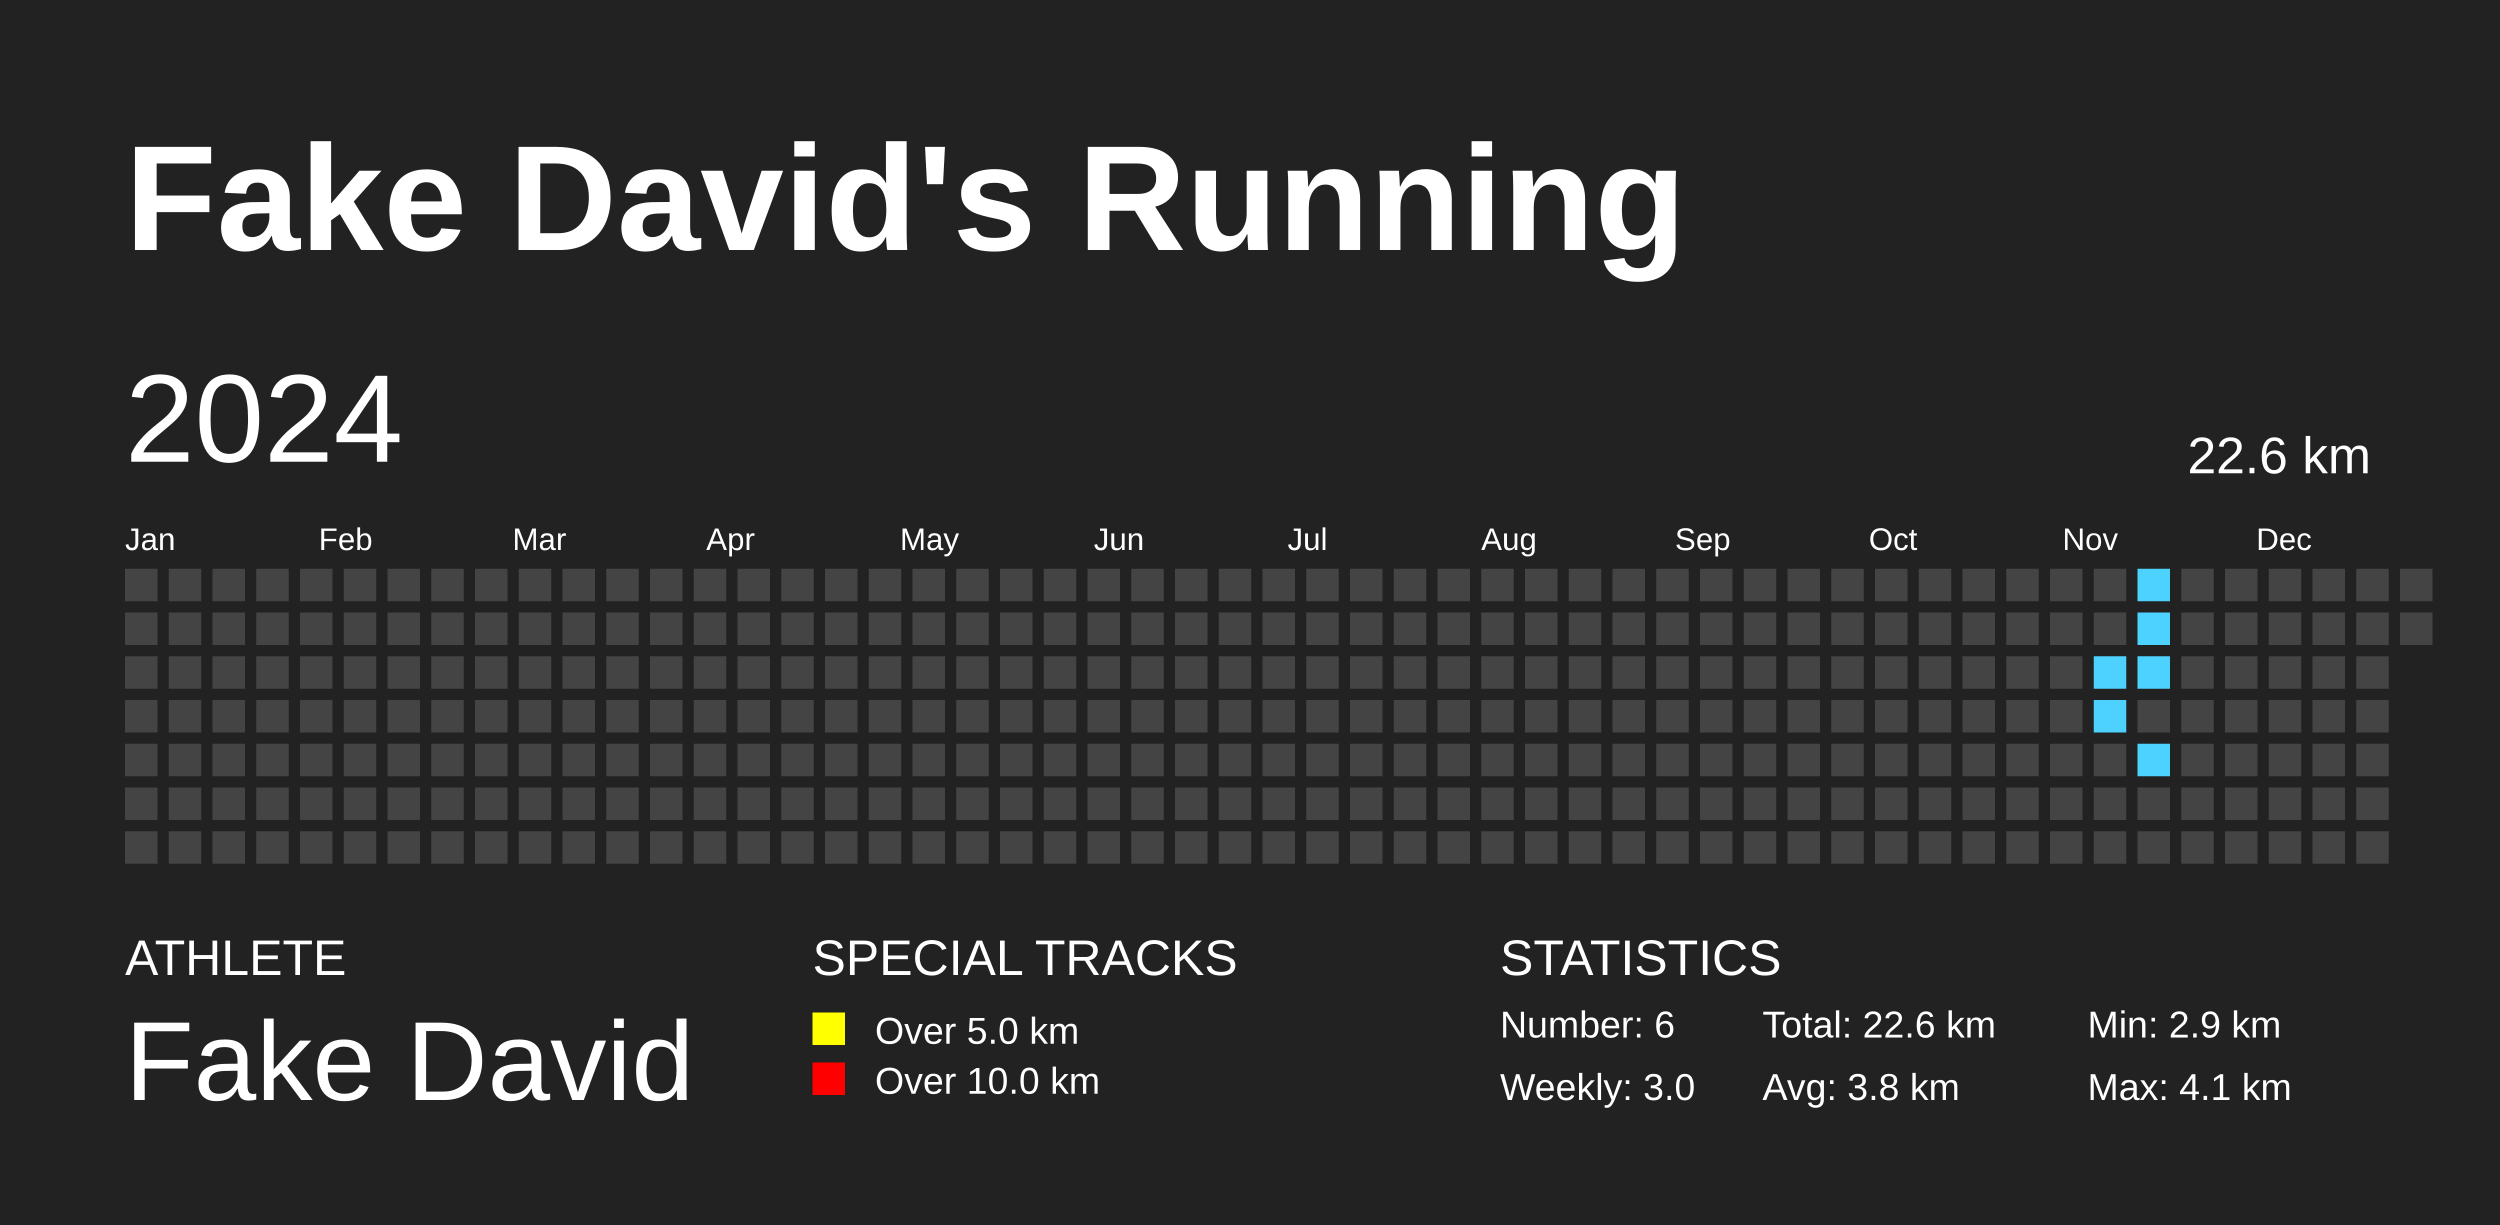
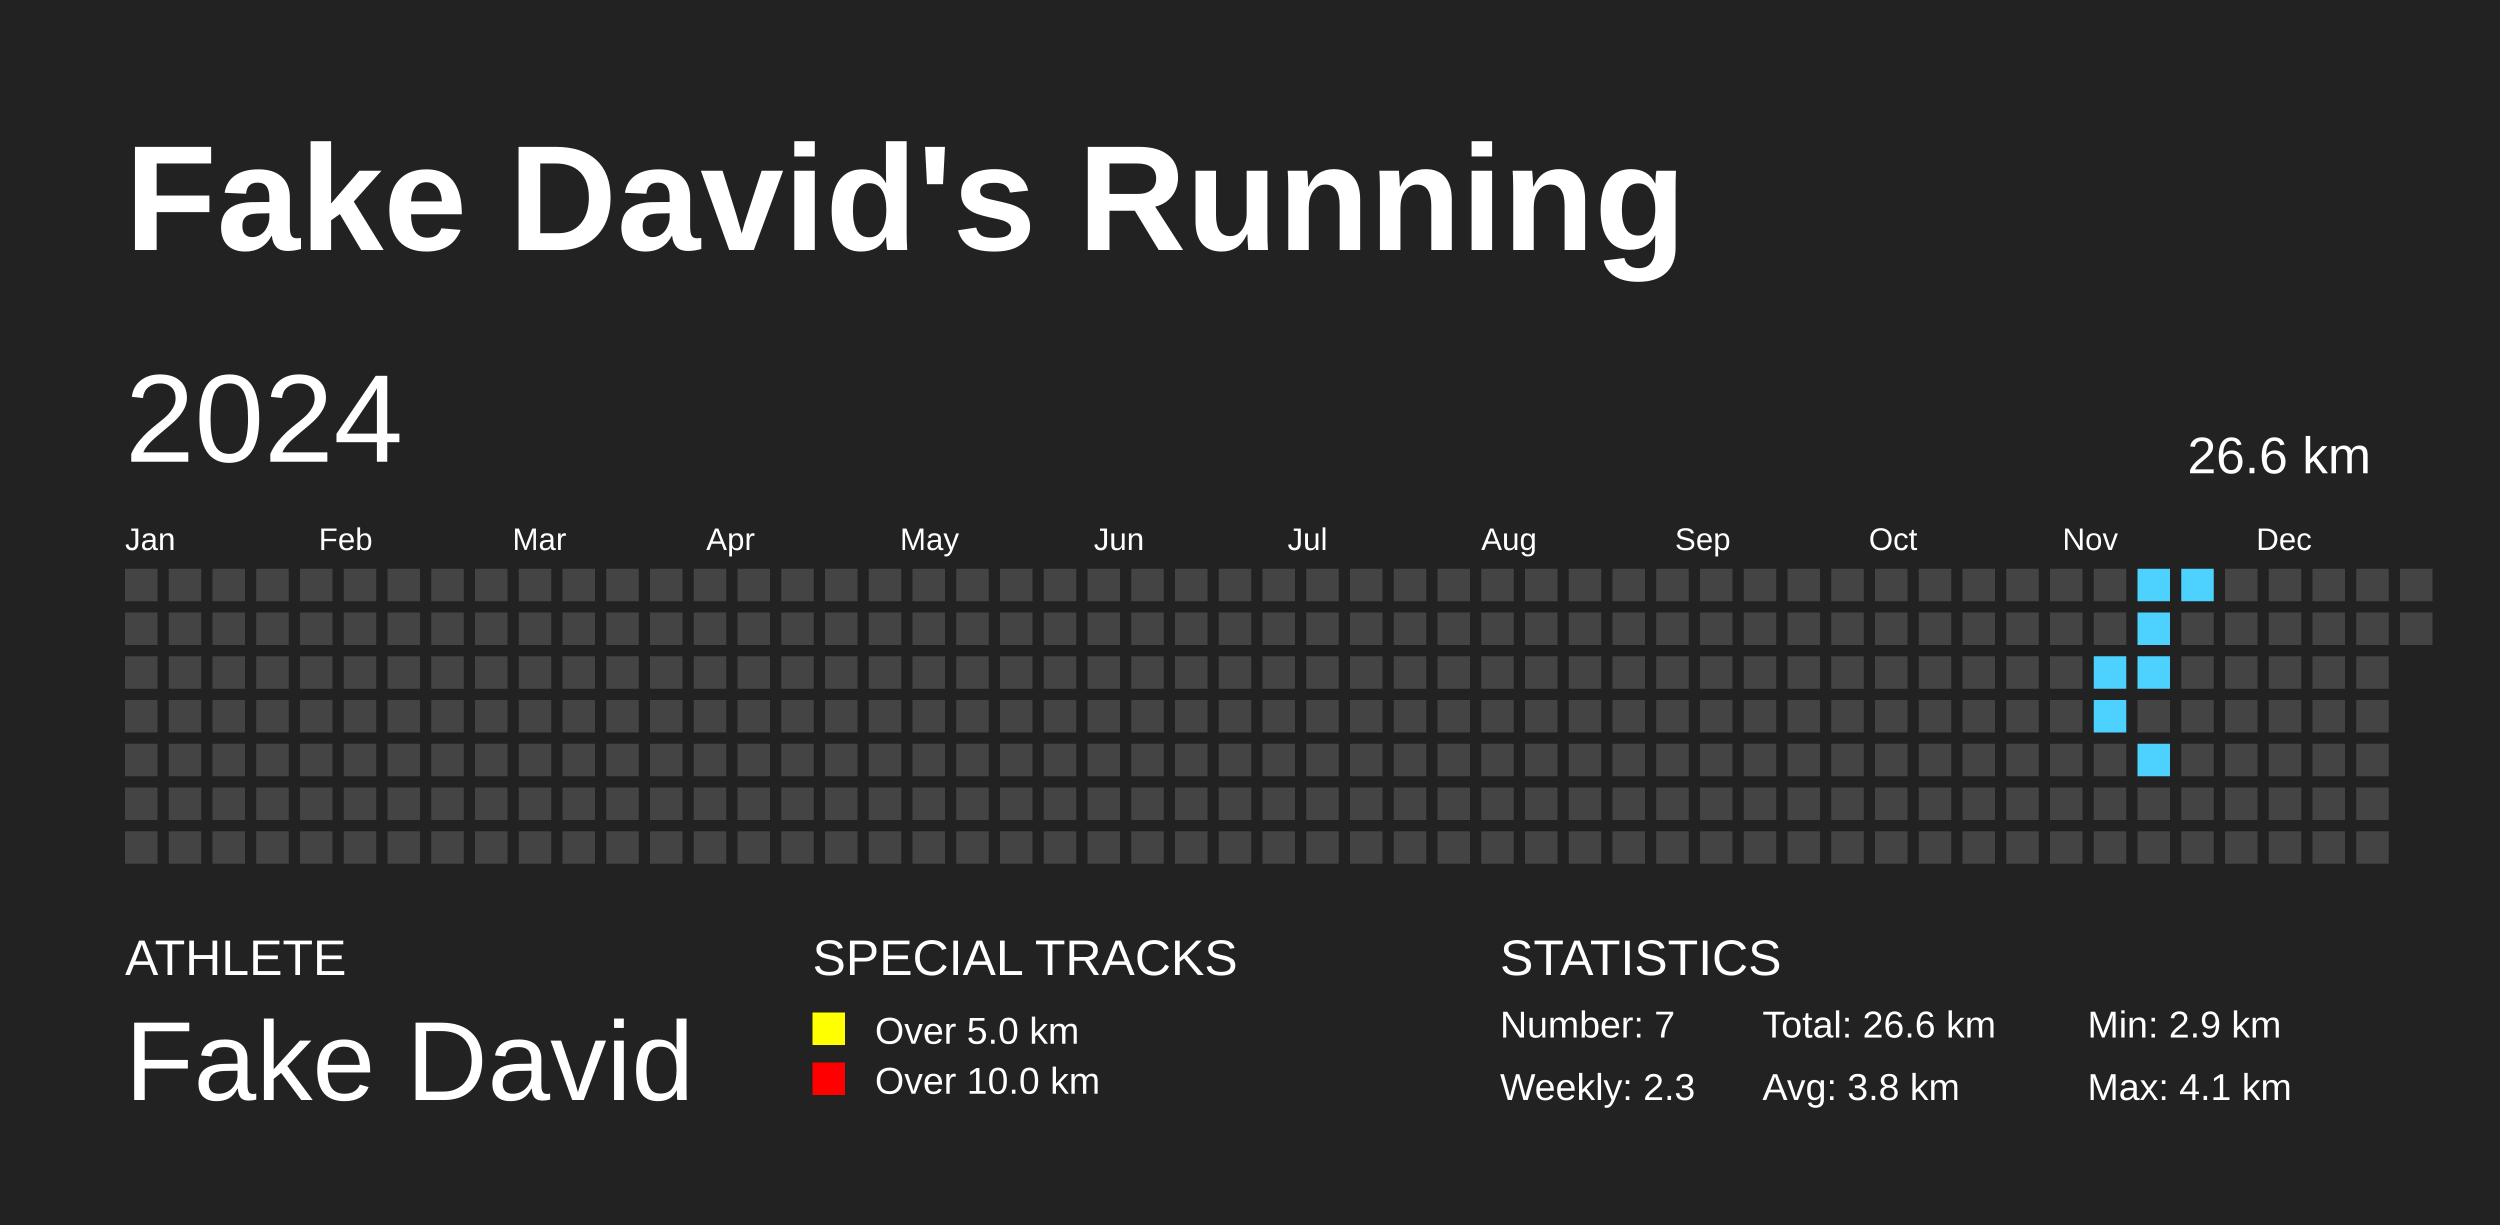
<svg xmlns="http://www.w3.org/2000/svg" baseProfile="full" height="98mm" version="1.1" viewBox="0,0,200,98" width="200mm">
  <defs />
  <rect fill="#222222" height="98" width="200" x="0" y="0" />
  <text fill="#FFFFFF" style="font-size:12px; font-family:Arial; font-weight:bold;" x="10" y="20">Fake David's Running</text>
  <text fill="#FFFFFF" style="font-size:4px; font-family:Arial" x="10" y="78">ATHLETE</text>
  <text fill="#FFFFFF" style="font-size:9px; font-family:Arial" x="10" y="88">Fake David</text>
  <text fill="#FFFFFF" style="font-size:4px; font-family:Arial" x="65" y="78">SPECIAL TRACKS</text>
  <rect fill="yellow" height="2.6" width="2.6" x="65" y="81" />
  <text fill="#FFFFFF" style="font-size:3px; font-family:Arial" x="70" y="83.5">Over 5.0 km</text>
  <rect fill="red" height="2.6" width="2.6" x="65" y="85" />
  <text fill="#FFFFFF" style="font-size:3px; font-family:Arial" x="70" y="87.5">Over 10.0 km</text>
  <text fill="#FFFFFF" style="font-size:4px; font-family:Arial" x="120" y="78">STATISTICS</text>
-   <text fill="#FFFFFF" style="font-size:3px; font-family:Arial" x="120" y="83">Number: 6</text>
-   <text fill="#FFFFFF" style="font-size:3px; font-family:Arial" x="120" y="88">Weekly: 3.0</text>
-   <text fill="#FFFFFF" style="font-size:3px; font-family:Arial" x="141" y="83">Total: 22.6 km</text>
+   <text fill="#FFFFFF" style="font-size:3px; font-family:Arial" x="120" y="83">Number: 7</text>
+   <text fill="#FFFFFF" style="font-size:3px; font-family:Arial" x="120" y="88">Weekly: 2.3</text>
+   <text fill="#FFFFFF" style="font-size:3px; font-family:Arial" x="141" y="83">Total: 26.6 km</text>
  <text fill="#FFFFFF" style="font-size:3px; font-family:Arial" x="141" y="88">Avg: 3.8 km</text>
  <text fill="#FFFFFF" style="font-size:3px; font-family:Arial" x="167" y="83">Min: 2.9 km</text>
  <text fill="#FFFFFF" style="font-size:3px; font-family:Arial" x="167" y="88">Max: 4.1 km</text>
  <text dominant-baseline="hanging" fill="#FFFFFF" style="font-size:10.0px; font-family:Arial;" x="10" y="30">2024</text>
-   <text dominant-baseline="hanging" fill="#FFFFFF" style="font-size:4.125px; font-family:Arial;" x="175" y="35">22.6 km</text>
+   <text dominant-baseline="hanging" fill="#FFFFFF" style="font-size:4.125px; font-family:Arial;" x="175" y="35">26.6 km</text>
  <text fill="#FFFFFF" style="font-size:2.5px; font-family:Arial" x="10.0" y="44">Jan</text>
  <text fill="#FFFFFF" style="font-size:2.5px; font-family:Arial" x="25.5" y="44">Feb</text>
  <text fill="#FFFFFF" style="font-size:2.5px; font-family:Arial" x="41.0" y="44">Mar</text>
  <text fill="#FFFFFF" style="font-size:2.5px; font-family:Arial" x="56.5" y="44">Apr</text>
  <text fill="#FFFFFF" style="font-size:2.5px; font-family:Arial" x="72.0" y="44">May</text>
  <text fill="#FFFFFF" style="font-size:2.5px; font-family:Arial" x="87.5" y="44">Jun</text>
  <text fill="#FFFFFF" style="font-size:2.5px; font-family:Arial" x="103.0" y="44">Jul</text>
  <text fill="#FFFFFF" style="font-size:2.5px; font-family:Arial" x="118.5" y="44">Aug</text>
  <text fill="#FFFFFF" style="font-size:2.5px; font-family:Arial" x="134.0" y="44">Sep</text>
  <text fill="#FFFFFF" style="font-size:2.5px; font-family:Arial" x="149.5" y="44">Oct</text>
  <text fill="#FFFFFF" style="font-size:2.5px; font-family:Arial" x="165.0" y="44">Nov</text>
  <text fill="#FFFFFF" style="font-size:2.5px; font-family:Arial" x="180.5" y="44">Dec</text>
  <rect fill="#444444" height="2.6" width="2.6" x="10.0" y="45.5" />
  <rect fill="#444444" height="2.6" width="2.6" x="10.0" y="49.0" />
  <rect fill="#444444" height="2.6" width="2.6" x="10.0" y="52.5" />
  <rect fill="#444444" height="2.6" width="2.6" x="10.0" y="56.0" />
  <rect fill="#444444" height="2.6" width="2.6" x="10.0" y="59.5" />
  <rect fill="#444444" height="2.6" width="2.6" x="10.0" y="63.0" />
  <rect fill="#444444" height="2.6" width="2.6" x="10.0" y="66.5" />
  <rect fill="#444444" height="2.6" width="2.6" x="13.5" y="45.5" />
  <rect fill="#444444" height="2.6" width="2.6" x="13.5" y="49.0" />
  <rect fill="#444444" height="2.6" width="2.6" x="13.5" y="52.5" />
  <rect fill="#444444" height="2.6" width="2.6" x="13.5" y="56.0" />
  <rect fill="#444444" height="2.6" width="2.6" x="13.5" y="59.5" />
  <rect fill="#444444" height="2.6" width="2.6" x="13.5" y="63.0" />
  <rect fill="#444444" height="2.6" width="2.6" x="13.5" y="66.5" />
  <rect fill="#444444" height="2.6" width="2.6" x="17.0" y="45.5" />
  <rect fill="#444444" height="2.6" width="2.6" x="17.0" y="49.0" />
  <rect fill="#444444" height="2.6" width="2.6" x="17.0" y="52.5" />
  <rect fill="#444444" height="2.6" width="2.6" x="17.0" y="56.0" />
  <rect fill="#444444" height="2.6" width="2.6" x="17.0" y="59.5" />
  <rect fill="#444444" height="2.6" width="2.6" x="17.0" y="63.0" />
  <rect fill="#444444" height="2.6" width="2.6" x="17.0" y="66.5" />
  <rect fill="#444444" height="2.6" width="2.6" x="20.5" y="45.5" />
  <rect fill="#444444" height="2.6" width="2.6" x="20.5" y="49.0" />
  <rect fill="#444444" height="2.6" width="2.6" x="20.5" y="52.5" />
  <rect fill="#444444" height="2.6" width="2.6" x="20.5" y="56.0" />
  <rect fill="#444444" height="2.6" width="2.6" x="20.5" y="59.5" />
  <rect fill="#444444" height="2.6" width="2.6" x="20.5" y="63.0" />
  <rect fill="#444444" height="2.6" width="2.6" x="20.5" y="66.5" />
  <rect fill="#444444" height="2.6" width="2.6" x="24.0" y="45.5" />
  <rect fill="#444444" height="2.6" width="2.6" x="24.0" y="49.0" />
  <rect fill="#444444" height="2.6" width="2.6" x="24.0" y="52.5" />
  <rect fill="#444444" height="2.6" width="2.6" x="24.0" y="56.0" />
  <rect fill="#444444" height="2.6" width="2.6" x="24.0" y="59.5" />
  <rect fill="#444444" height="2.6" width="2.6" x="24.0" y="63.0" />
  <rect fill="#444444" height="2.6" width="2.6" x="24.0" y="66.5" />
  <rect fill="#444444" height="2.6" width="2.6" x="27.5" y="45.5" />
  <rect fill="#444444" height="2.6" width="2.6" x="27.5" y="49.0" />
  <rect fill="#444444" height="2.6" width="2.6" x="27.5" y="52.5" />
  <rect fill="#444444" height="2.6" width="2.6" x="27.5" y="56.0" />
  <rect fill="#444444" height="2.6" width="2.6" x="27.5" y="59.5" />
  <rect fill="#444444" height="2.6" width="2.6" x="27.5" y="63.0" />
  <rect fill="#444444" height="2.6" width="2.6" x="27.5" y="66.5" />
  <rect fill="#444444" height="2.6" width="2.6" x="31.0" y="45.5" />
  <rect fill="#444444" height="2.6" width="2.6" x="31.0" y="49.0" />
  <rect fill="#444444" height="2.6" width="2.6" x="31.0" y="52.5" />
  <rect fill="#444444" height="2.6" width="2.6" x="31.0" y="56.0" />
  <rect fill="#444444" height="2.6" width="2.6" x="31.0" y="59.5" />
  <rect fill="#444444" height="2.6" width="2.6" x="31.0" y="63.0" />
  <rect fill="#444444" height="2.6" width="2.6" x="31.0" y="66.5" />
  <rect fill="#444444" height="2.6" width="2.6" x="34.5" y="45.5" />
  <rect fill="#444444" height="2.6" width="2.6" x="34.5" y="49.0" />
  <rect fill="#444444" height="2.6" width="2.6" x="34.5" y="52.5" />
  <rect fill="#444444" height="2.6" width="2.6" x="34.5" y="56.0" />
  <rect fill="#444444" height="2.6" width="2.6" x="34.5" y="59.5" />
  <rect fill="#444444" height="2.6" width="2.6" x="34.5" y="63.0" />
  <rect fill="#444444" height="2.6" width="2.6" x="34.5" y="66.5" />
  <rect fill="#444444" height="2.6" width="2.6" x="38.0" y="45.5" />
  <rect fill="#444444" height="2.6" width="2.6" x="38.0" y="49.0" />
  <rect fill="#444444" height="2.6" width="2.6" x="38.0" y="52.5" />
  <rect fill="#444444" height="2.6" width="2.6" x="38.0" y="56.0" />
  <rect fill="#444444" height="2.6" width="2.6" x="38.0" y="59.5" />
  <rect fill="#444444" height="2.6" width="2.6" x="38.0" y="63.0" />
  <rect fill="#444444" height="2.6" width="2.6" x="38.0" y="66.5" />
  <rect fill="#444444" height="2.6" width="2.6" x="41.5" y="45.5" />
  <rect fill="#444444" height="2.6" width="2.6" x="41.5" y="49.0" />
  <rect fill="#444444" height="2.6" width="2.6" x="41.5" y="52.5" />
  <rect fill="#444444" height="2.6" width="2.6" x="41.5" y="56.0" />
  <rect fill="#444444" height="2.6" width="2.6" x="41.5" y="59.5" />
  <rect fill="#444444" height="2.6" width="2.6" x="41.5" y="63.0" />
  <rect fill="#444444" height="2.6" width="2.6" x="41.5" y="66.5" />
  <rect fill="#444444" height="2.6" width="2.6" x="45.0" y="45.5" />
  <rect fill="#444444" height="2.6" width="2.6" x="45.0" y="49.0" />
  <rect fill="#444444" height="2.6" width="2.6" x="45.0" y="52.5" />
  <rect fill="#444444" height="2.6" width="2.6" x="45.0" y="56.0" />
  <rect fill="#444444" height="2.6" width="2.6" x="45.0" y="59.5" />
  <rect fill="#444444" height="2.6" width="2.6" x="45.0" y="63.0" />
  <rect fill="#444444" height="2.6" width="2.6" x="45.0" y="66.5" />
  <rect fill="#444444" height="2.6" width="2.6" x="48.5" y="45.5" />
  <rect fill="#444444" height="2.6" width="2.6" x="48.5" y="49.0" />
  <rect fill="#444444" height="2.6" width="2.6" x="48.5" y="52.5" />
  <rect fill="#444444" height="2.6" width="2.6" x="48.5" y="56.0" />
  <rect fill="#444444" height="2.6" width="2.6" x="48.5" y="59.5" />
  <rect fill="#444444" height="2.6" width="2.6" x="48.5" y="63.0" />
  <rect fill="#444444" height="2.6" width="2.6" x="48.5" y="66.5" />
  <rect fill="#444444" height="2.6" width="2.6" x="52.0" y="45.5" />
  <rect fill="#444444" height="2.6" width="2.6" x="52.0" y="49.0" />
  <rect fill="#444444" height="2.6" width="2.6" x="52.0" y="52.5" />
  <rect fill="#444444" height="2.6" width="2.6" x="52.0" y="56.0" />
  <rect fill="#444444" height="2.6" width="2.6" x="52.0" y="59.5" />
  <rect fill="#444444" height="2.6" width="2.6" x="52.0" y="63.0" />
  <rect fill="#444444" height="2.6" width="2.6" x="52.0" y="66.5" />
  <rect fill="#444444" height="2.6" width="2.6" x="55.5" y="45.5" />
  <rect fill="#444444" height="2.6" width="2.6" x="55.5" y="49.0" />
  <rect fill="#444444" height="2.6" width="2.6" x="55.5" y="52.5" />
  <rect fill="#444444" height="2.6" width="2.6" x="55.5" y="56.0" />
  <rect fill="#444444" height="2.6" width="2.6" x="55.5" y="59.5" />
  <rect fill="#444444" height="2.6" width="2.6" x="55.5" y="63.0" />
  <rect fill="#444444" height="2.6" width="2.6" x="55.5" y="66.5" />
  <rect fill="#444444" height="2.6" width="2.6" x="59.0" y="45.5" />
  <rect fill="#444444" height="2.6" width="2.6" x="59.0" y="49.0" />
  <rect fill="#444444" height="2.6" width="2.6" x="59.0" y="52.5" />
  <rect fill="#444444" height="2.6" width="2.6" x="59.0" y="56.0" />
  <rect fill="#444444" height="2.6" width="2.6" x="59.0" y="59.5" />
  <rect fill="#444444" height="2.6" width="2.6" x="59.0" y="63.0" />
  <rect fill="#444444" height="2.6" width="2.6" x="59.0" y="66.5" />
  <rect fill="#444444" height="2.6" width="2.6" x="62.5" y="45.5" />
  <rect fill="#444444" height="2.6" width="2.6" x="62.5" y="49.0" />
  <rect fill="#444444" height="2.6" width="2.6" x="62.5" y="52.5" />
  <rect fill="#444444" height="2.6" width="2.6" x="62.5" y="56.0" />
  <rect fill="#444444" height="2.6" width="2.6" x="62.5" y="59.5" />
  <rect fill="#444444" height="2.6" width="2.6" x="62.5" y="63.0" />
  <rect fill="#444444" height="2.6" width="2.6" x="62.5" y="66.5" />
  <rect fill="#444444" height="2.6" width="2.6" x="66.0" y="45.5" />
  <rect fill="#444444" height="2.6" width="2.6" x="66.0" y="49.0" />
  <rect fill="#444444" height="2.6" width="2.6" x="66.0" y="52.5" />
  <rect fill="#444444" height="2.6" width="2.6" x="66.0" y="56.0" />
  <rect fill="#444444" height="2.6" width="2.6" x="66.0" y="59.5" />
  <rect fill="#444444" height="2.6" width="2.6" x="66.0" y="63.0" />
  <rect fill="#444444" height="2.6" width="2.6" x="66.0" y="66.5" />
  <rect fill="#444444" height="2.6" width="2.6" x="69.5" y="45.5" />
  <rect fill="#444444" height="2.6" width="2.6" x="69.5" y="49.0" />
  <rect fill="#444444" height="2.6" width="2.6" x="69.5" y="52.5" />
  <rect fill="#444444" height="2.6" width="2.6" x="69.5" y="56.0" />
  <rect fill="#444444" height="2.6" width="2.6" x="69.5" y="59.5" />
  <rect fill="#444444" height="2.6" width="2.6" x="69.5" y="63.0" />
  <rect fill="#444444" height="2.6" width="2.6" x="69.5" y="66.5" />
  <rect fill="#444444" height="2.6" width="2.6" x="73.0" y="45.5" />
  <rect fill="#444444" height="2.6" width="2.6" x="73.0" y="49.0" />
  <rect fill="#444444" height="2.6" width="2.6" x="73.0" y="52.5" />
  <rect fill="#444444" height="2.6" width="2.6" x="73.0" y="56.0" />
  <rect fill="#444444" height="2.6" width="2.6" x="73.0" y="59.5" />
  <rect fill="#444444" height="2.6" width="2.6" x="73.0" y="63.0" />
  <rect fill="#444444" height="2.6" width="2.6" x="73.0" y="66.5" />
  <rect fill="#444444" height="2.6" width="2.6" x="76.5" y="45.5" />
  <rect fill="#444444" height="2.6" width="2.6" x="76.5" y="49.0" />
  <rect fill="#444444" height="2.6" width="2.6" x="76.5" y="52.5" />
  <rect fill="#444444" height="2.6" width="2.6" x="76.5" y="56.0" />
  <rect fill="#444444" height="2.6" width="2.6" x="76.5" y="59.5" />
  <rect fill="#444444" height="2.6" width="2.6" x="76.5" y="63.0" />
  <rect fill="#444444" height="2.6" width="2.6" x="76.5" y="66.5" />
  <rect fill="#444444" height="2.6" width="2.6" x="80.0" y="45.5" />
  <rect fill="#444444" height="2.6" width="2.6" x="80.0" y="49.0" />
  <rect fill="#444444" height="2.6" width="2.6" x="80.0" y="52.5" />
  <rect fill="#444444" height="2.6" width="2.6" x="80.0" y="56.0" />
  <rect fill="#444444" height="2.6" width="2.6" x="80.0" y="59.5" />
  <rect fill="#444444" height="2.6" width="2.6" x="80.0" y="63.0" />
  <rect fill="#444444" height="2.6" width="2.6" x="80.0" y="66.5" />
  <rect fill="#444444" height="2.6" width="2.6" x="83.5" y="45.5" />
  <rect fill="#444444" height="2.6" width="2.6" x="83.5" y="49.0" />
  <rect fill="#444444" height="2.6" width="2.6" x="83.5" y="52.5" />
  <rect fill="#444444" height="2.6" width="2.6" x="83.5" y="56.0" />
  <rect fill="#444444" height="2.6" width="2.6" x="83.5" y="59.5" />
  <rect fill="#444444" height="2.6" width="2.6" x="83.5" y="63.0" />
  <rect fill="#444444" height="2.6" width="2.6" x="83.5" y="66.5" />
  <rect fill="#444444" height="2.6" width="2.6" x="87.0" y="45.5" />
  <rect fill="#444444" height="2.6" width="2.6" x="87.0" y="49.0" />
  <rect fill="#444444" height="2.6" width="2.6" x="87.0" y="52.5" />
  <rect fill="#444444" height="2.6" width="2.6" x="87.0" y="56.0" />
  <rect fill="#444444" height="2.6" width="2.6" x="87.0" y="59.5" />
  <rect fill="#444444" height="2.6" width="2.6" x="87.0" y="63.0" />
  <rect fill="#444444" height="2.6" width="2.6" x="87.0" y="66.5" />
  <rect fill="#444444" height="2.6" width="2.6" x="90.5" y="45.5" />
  <rect fill="#444444" height="2.6" width="2.6" x="90.5" y="49.0" />
  <rect fill="#444444" height="2.6" width="2.6" x="90.5" y="52.5" />
  <rect fill="#444444" height="2.6" width="2.6" x="90.5" y="56.0" />
  <rect fill="#444444" height="2.6" width="2.6" x="90.5" y="59.5" />
  <rect fill="#444444" height="2.6" width="2.6" x="90.5" y="63.0" />
  <rect fill="#444444" height="2.6" width="2.6" x="90.5" y="66.5" />
  <rect fill="#444444" height="2.6" width="2.6" x="94.0" y="45.5" />
  <rect fill="#444444" height="2.6" width="2.6" x="94.0" y="49.0" />
  <rect fill="#444444" height="2.6" width="2.6" x="94.0" y="52.5" />
  <rect fill="#444444" height="2.6" width="2.6" x="94.0" y="56.0" />
  <rect fill="#444444" height="2.6" width="2.6" x="94.0" y="59.5" />
  <rect fill="#444444" height="2.6" width="2.6" x="94.0" y="63.0" />
  <rect fill="#444444" height="2.6" width="2.6" x="94.0" y="66.5" />
  <rect fill="#444444" height="2.6" width="2.6" x="97.5" y="45.5" />
  <rect fill="#444444" height="2.6" width="2.6" x="97.5" y="49.0" />
  <rect fill="#444444" height="2.6" width="2.6" x="97.5" y="52.5" />
  <rect fill="#444444" height="2.6" width="2.6" x="97.5" y="56.0" />
  <rect fill="#444444" height="2.6" width="2.6" x="97.5" y="59.5" />
  <rect fill="#444444" height="2.6" width="2.6" x="97.5" y="63.0" />
  <rect fill="#444444" height="2.6" width="2.6" x="97.5" y="66.5" />
  <rect fill="#444444" height="2.6" width="2.6" x="101.0" y="45.5" />
  <rect fill="#444444" height="2.6" width="2.6" x="101.0" y="49.0" />
  <rect fill="#444444" height="2.6" width="2.6" x="101.0" y="52.5" />
  <rect fill="#444444" height="2.6" width="2.6" x="101.0" y="56.0" />
  <rect fill="#444444" height="2.6" width="2.6" x="101.0" y="59.5" />
  <rect fill="#444444" height="2.6" width="2.6" x="101.0" y="63.0" />
  <rect fill="#444444" height="2.6" width="2.6" x="101.0" y="66.5" />
  <rect fill="#444444" height="2.6" width="2.6" x="104.5" y="45.5" />
  <rect fill="#444444" height="2.6" width="2.6" x="104.5" y="49.0" />
  <rect fill="#444444" height="2.6" width="2.6" x="104.5" y="52.5" />
  <rect fill="#444444" height="2.6" width="2.6" x="104.5" y="56.0" />
  <rect fill="#444444" height="2.6" width="2.6" x="104.5" y="59.5" />
  <rect fill="#444444" height="2.6" width="2.6" x="104.5" y="63.0" />
  <rect fill="#444444" height="2.6" width="2.6" x="104.5" y="66.5" />
  <rect fill="#444444" height="2.6" width="2.6" x="108.0" y="45.5" />
  <rect fill="#444444" height="2.6" width="2.6" x="108.0" y="49.0" />
  <rect fill="#444444" height="2.6" width="2.6" x="108.0" y="52.5" />
  <rect fill="#444444" height="2.6" width="2.6" x="108.0" y="56.0" />
  <rect fill="#444444" height="2.6" width="2.6" x="108.0" y="59.5" />
  <rect fill="#444444" height="2.6" width="2.6" x="108.0" y="63.0" />
  <rect fill="#444444" height="2.6" width="2.6" x="108.0" y="66.5" />
  <rect fill="#444444" height="2.6" width="2.6" x="111.5" y="45.5" />
  <rect fill="#444444" height="2.6" width="2.6" x="111.5" y="49.0" />
  <rect fill="#444444" height="2.6" width="2.6" x="111.5" y="52.5" />
  <rect fill="#444444" height="2.6" width="2.6" x="111.5" y="56.0" />
  <rect fill="#444444" height="2.6" width="2.6" x="111.5" y="59.5" />
  <rect fill="#444444" height="2.6" width="2.6" x="111.5" y="63.0" />
  <rect fill="#444444" height="2.6" width="2.6" x="111.5" y="66.5" />
  <rect fill="#444444" height="2.6" width="2.6" x="115.0" y="45.5" />
  <rect fill="#444444" height="2.6" width="2.6" x="115.0" y="49.0" />
  <rect fill="#444444" height="2.6" width="2.6" x="115.0" y="52.5" />
  <rect fill="#444444" height="2.6" width="2.6" x="115.0" y="56.0" />
  <rect fill="#444444" height="2.6" width="2.6" x="115.0" y="59.5" />
  <rect fill="#444444" height="2.6" width="2.6" x="115.0" y="63.0" />
  <rect fill="#444444" height="2.6" width="2.6" x="115.0" y="66.5" />
  <rect fill="#444444" height="2.6" width="2.6" x="118.5" y="45.5" />
  <rect fill="#444444" height="2.6" width="2.6" x="118.5" y="49.0" />
  <rect fill="#444444" height="2.6" width="2.6" x="118.5" y="52.5" />
  <rect fill="#444444" height="2.6" width="2.6" x="118.5" y="56.0" />
  <rect fill="#444444" height="2.6" width="2.6" x="118.5" y="59.5" />
  <rect fill="#444444" height="2.6" width="2.6" x="118.5" y="63.0" />
  <rect fill="#444444" height="2.6" width="2.6" x="118.5" y="66.5" />
  <rect fill="#444444" height="2.6" width="2.6" x="122.0" y="45.5" />
  <rect fill="#444444" height="2.6" width="2.6" x="122.0" y="49.0" />
  <rect fill="#444444" height="2.6" width="2.6" x="122.0" y="52.5" />
  <rect fill="#444444" height="2.6" width="2.6" x="122.0" y="56.0" />
  <rect fill="#444444" height="2.6" width="2.6" x="122.0" y="59.5" />
  <rect fill="#444444" height="2.6" width="2.6" x="122.0" y="63.0" />
  <rect fill="#444444" height="2.6" width="2.6" x="122.0" y="66.5" />
  <rect fill="#444444" height="2.6" width="2.6" x="125.5" y="45.5" />
  <rect fill="#444444" height="2.6" width="2.6" x="125.5" y="49.0" />
  <rect fill="#444444" height="2.6" width="2.6" x="125.5" y="52.5" />
  <rect fill="#444444" height="2.6" width="2.6" x="125.5" y="56.0" />
  <rect fill="#444444" height="2.6" width="2.6" x="125.5" y="59.5" />
  <rect fill="#444444" height="2.6" width="2.6" x="125.5" y="63.0" />
  <rect fill="#444444" height="2.6" width="2.6" x="125.5" y="66.5" />
  <rect fill="#444444" height="2.6" width="2.6" x="129.0" y="45.5" />
  <rect fill="#444444" height="2.6" width="2.6" x="129.0" y="49.0" />
  <rect fill="#444444" height="2.6" width="2.6" x="129.0" y="52.5" />
  <rect fill="#444444" height="2.6" width="2.6" x="129.0" y="56.0" />
  <rect fill="#444444" height="2.6" width="2.6" x="129.0" y="59.5" />
  <rect fill="#444444" height="2.6" width="2.6" x="129.0" y="63.0" />
  <rect fill="#444444" height="2.6" width="2.6" x="129.0" y="66.5" />
  <rect fill="#444444" height="2.6" width="2.6" x="132.5" y="45.5" />
  <rect fill="#444444" height="2.6" width="2.6" x="132.5" y="49.0" />
  <rect fill="#444444" height="2.6" width="2.6" x="132.5" y="52.5" />
  <rect fill="#444444" height="2.6" width="2.6" x="132.5" y="56.0" />
  <rect fill="#444444" height="2.6" width="2.6" x="132.5" y="59.5" />
  <rect fill="#444444" height="2.6" width="2.6" x="132.5" y="63.0" />
  <rect fill="#444444" height="2.6" width="2.6" x="132.5" y="66.5" />
  <rect fill="#444444" height="2.6" width="2.6" x="136.0" y="45.5" />
  <rect fill="#444444" height="2.6" width="2.6" x="136.0" y="49.0" />
  <rect fill="#444444" height="2.6" width="2.6" x="136.0" y="52.5" />
  <rect fill="#444444" height="2.6" width="2.6" x="136.0" y="56.0" />
  <rect fill="#444444" height="2.6" width="2.6" x="136.0" y="59.5" />
  <rect fill="#444444" height="2.6" width="2.6" x="136.0" y="63.0" />
  <rect fill="#444444" height="2.6" width="2.6" x="136.0" y="66.5" />
  <rect fill="#444444" height="2.6" width="2.6" x="139.5" y="45.5" />
  <rect fill="#444444" height="2.6" width="2.6" x="139.5" y="49.0" />
  <rect fill="#444444" height="2.6" width="2.6" x="139.5" y="52.5" />
  <rect fill="#444444" height="2.6" width="2.6" x="139.5" y="56.0" />
  <rect fill="#444444" height="2.6" width="2.6" x="139.5" y="59.5" />
  <rect fill="#444444" height="2.6" width="2.6" x="139.5" y="63.0" />
  <rect fill="#444444" height="2.6" width="2.6" x="139.5" y="66.5" />
  <rect fill="#444444" height="2.6" width="2.6" x="143.0" y="45.5" />
  <rect fill="#444444" height="2.6" width="2.6" x="143.0" y="49.0" />
  <rect fill="#444444" height="2.6" width="2.6" x="143.0" y="52.5" />
  <rect fill="#444444" height="2.6" width="2.6" x="143.0" y="56.0" />
  <rect fill="#444444" height="2.6" width="2.6" x="143.0" y="59.5" />
  <rect fill="#444444" height="2.6" width="2.6" x="143.0" y="63.0" />
  <rect fill="#444444" height="2.6" width="2.6" x="143.0" y="66.5" />
  <rect fill="#444444" height="2.6" width="2.6" x="146.5" y="45.5" />
  <rect fill="#444444" height="2.6" width="2.6" x="146.5" y="49.0" />
  <rect fill="#444444" height="2.6" width="2.6" x="146.5" y="52.5" />
  <rect fill="#444444" height="2.6" width="2.6" x="146.5" y="56.0" />
  <rect fill="#444444" height="2.6" width="2.6" x="146.5" y="59.5" />
  <rect fill="#444444" height="2.6" width="2.6" x="146.5" y="63.0" />
  <rect fill="#444444" height="2.6" width="2.6" x="146.5" y="66.5" />
  <rect fill="#444444" height="2.6" width="2.6" x="150.0" y="45.5" />
  <rect fill="#444444" height="2.6" width="2.6" x="150.0" y="49.0" />
  <rect fill="#444444" height="2.6" width="2.6" x="150.0" y="52.5" />
  <rect fill="#444444" height="2.6" width="2.6" x="150.0" y="56.0" />
  <rect fill="#444444" height="2.6" width="2.6" x="150.0" y="59.5" />
  <rect fill="#444444" height="2.6" width="2.6" x="150.0" y="63.0" />
  <rect fill="#444444" height="2.6" width="2.6" x="150.0" y="66.5" />
  <rect fill="#444444" height="2.6" width="2.6" x="153.5" y="45.5" />
  <rect fill="#444444" height="2.6" width="2.6" x="153.5" y="49.0" />
  <rect fill="#444444" height="2.6" width="2.6" x="153.5" y="52.5" />
  <rect fill="#444444" height="2.6" width="2.6" x="153.5" y="56.0" />
  <rect fill="#444444" height="2.6" width="2.6" x="153.5" y="59.5" />
  <rect fill="#444444" height="2.6" width="2.6" x="153.5" y="63.0" />
  <rect fill="#444444" height="2.6" width="2.6" x="153.5" y="66.5" />
  <rect fill="#444444" height="2.6" width="2.6" x="157.0" y="45.5" />
  <rect fill="#444444" height="2.6" width="2.6" x="157.0" y="49.0" />
  <rect fill="#444444" height="2.6" width="2.6" x="157.0" y="52.5" />
  <rect fill="#444444" height="2.6" width="2.6" x="157.0" y="56.0" />
  <rect fill="#444444" height="2.6" width="2.6" x="157.0" y="59.5" />
  <rect fill="#444444" height="2.6" width="2.6" x="157.0" y="63.0" />
  <rect fill="#444444" height="2.6" width="2.6" x="157.0" y="66.5" />
  <rect fill="#444444" height="2.6" width="2.6" x="160.5" y="45.5" />
  <rect fill="#444444" height="2.6" width="2.6" x="160.5" y="49.0" />
  <rect fill="#444444" height="2.6" width="2.6" x="160.5" y="52.5" />
  <rect fill="#444444" height="2.6" width="2.6" x="160.5" y="56.0" />
  <rect fill="#444444" height="2.6" width="2.6" x="160.5" y="59.5" />
  <rect fill="#444444" height="2.6" width="2.6" x="160.5" y="63.0" />
  <rect fill="#444444" height="2.6" width="2.6" x="160.5" y="66.5" />
  <rect fill="#444444" height="2.6" width="2.6" x="164.0" y="45.5" />
  <rect fill="#444444" height="2.6" width="2.6" x="164.0" y="49.0" />
  <rect fill="#444444" height="2.6" width="2.6" x="164.0" y="52.5" />
  <rect fill="#444444" height="2.6" width="2.6" x="164.0" y="56.0" />
  <rect fill="#444444" height="2.6" width="2.6" x="164.0" y="59.5" />
  <rect fill="#444444" height="2.6" width="2.6" x="164.0" y="63.0" />
  <rect fill="#444444" height="2.6" width="2.6" x="164.0" y="66.5" />
  <rect fill="#444444" height="2.6" width="2.6" x="167.5" y="45.5" />
  <rect fill="#444444" height="2.6" width="2.6" x="167.5" y="49.0" />
  <rect fill="#4DD2FF" height="2.6" width="2.6" x="167.5" y="52.5" />
  <rect fill="#4DD2FF" height="2.6" width="2.6" x="167.5" y="56.0" />
  <rect fill="#444444" height="2.6" width="2.6" x="167.5" y="59.5" />
  <rect fill="#444444" height="2.6" width="2.6" x="167.5" y="63.0" />
  <rect fill="#444444" height="2.6" width="2.6" x="167.5" y="66.5" />
  <rect fill="#4DD2FF" height="2.6" width="2.6" x="171.0" y="45.5" />
  <rect fill="#4DD2FF" height="2.6" width="2.6" x="171.0" y="49.0" />
  <rect fill="#4DD2FF" height="2.6" width="2.6" x="171.0" y="52.5" />
  <rect fill="#444444" height="2.6" width="2.6" x="171.0" y="56.0" />
  <rect fill="#4DD2FF" height="2.6" width="2.6" x="171.0" y="59.5" />
  <rect fill="#444444" height="2.6" width="2.6" x="171.0" y="63.0" />
  <rect fill="#444444" height="2.6" width="2.6" x="171.0" y="66.5" />
-   <rect fill="#444444" height="2.6" width="2.6" x="174.5" y="45.5" />
+   <rect fill="#4DD2FF" height="2.6" width="2.6" x="174.5" y="45.5" />
  <rect fill="#444444" height="2.6" width="2.6" x="174.5" y="49.0" />
  <rect fill="#444444" height="2.6" width="2.6" x="174.5" y="52.5" />
  <rect fill="#444444" height="2.6" width="2.6" x="174.5" y="56.0" />
  <rect fill="#444444" height="2.6" width="2.6" x="174.5" y="59.5" />
  <rect fill="#444444" height="2.6" width="2.6" x="174.5" y="63.0" />
  <rect fill="#444444" height="2.6" width="2.6" x="174.5" y="66.5" />
  <rect fill="#444444" height="2.6" width="2.6" x="178.0" y="45.5" />
  <rect fill="#444444" height="2.6" width="2.6" x="178.0" y="49.0" />
  <rect fill="#444444" height="2.6" width="2.6" x="178.0" y="52.5" />
  <rect fill="#444444" height="2.6" width="2.6" x="178.0" y="56.0" />
  <rect fill="#444444" height="2.6" width="2.6" x="178.0" y="59.5" />
  <rect fill="#444444" height="2.6" width="2.6" x="178.0" y="63.0" />
  <rect fill="#444444" height="2.6" width="2.6" x="178.0" y="66.5" />
  <rect fill="#444444" height="2.6" width="2.6" x="181.5" y="45.5" />
  <rect fill="#444444" height="2.6" width="2.6" x="181.5" y="49.0" />
  <rect fill="#444444" height="2.6" width="2.6" x="181.5" y="52.5" />
  <rect fill="#444444" height="2.6" width="2.6" x="181.5" y="56.0" />
  <rect fill="#444444" height="2.6" width="2.6" x="181.5" y="59.5" />
  <rect fill="#444444" height="2.6" width="2.6" x="181.5" y="63.0" />
  <rect fill="#444444" height="2.6" width="2.6" x="181.5" y="66.5" />
  <rect fill="#444444" height="2.6" width="2.6" x="185.0" y="45.5" />
  <rect fill="#444444" height="2.6" width="2.6" x="185.0" y="49.0" />
  <rect fill="#444444" height="2.6" width="2.6" x="185.0" y="52.5" />
  <rect fill="#444444" height="2.6" width="2.6" x="185.0" y="56.0" />
  <rect fill="#444444" height="2.6" width="2.6" x="185.0" y="59.5" />
  <rect fill="#444444" height="2.6" width="2.6" x="185.0" y="63.0" />
  <rect fill="#444444" height="2.6" width="2.6" x="185.0" y="66.5" />
  <rect fill="#444444" height="2.6" width="2.6" x="188.5" y="45.5" />
  <rect fill="#444444" height="2.6" width="2.6" x="188.5" y="49.0" />
  <rect fill="#444444" height="2.6" width="2.6" x="188.5" y="52.5" />
  <rect fill="#444444" height="2.6" width="2.6" x="188.5" y="56.0" />
  <rect fill="#444444" height="2.6" width="2.6" x="188.5" y="59.5" />
  <rect fill="#444444" height="2.6" width="2.6" x="188.5" y="63.0" />
  <rect fill="#444444" height="2.6" width="2.6" x="188.5" y="66.5" />
  <rect fill="#444444" height="2.6" width="2.6" x="192.0" y="45.5" />
  <rect fill="#444444" height="2.6" width="2.6" x="192.0" y="49.0" />
</svg>
